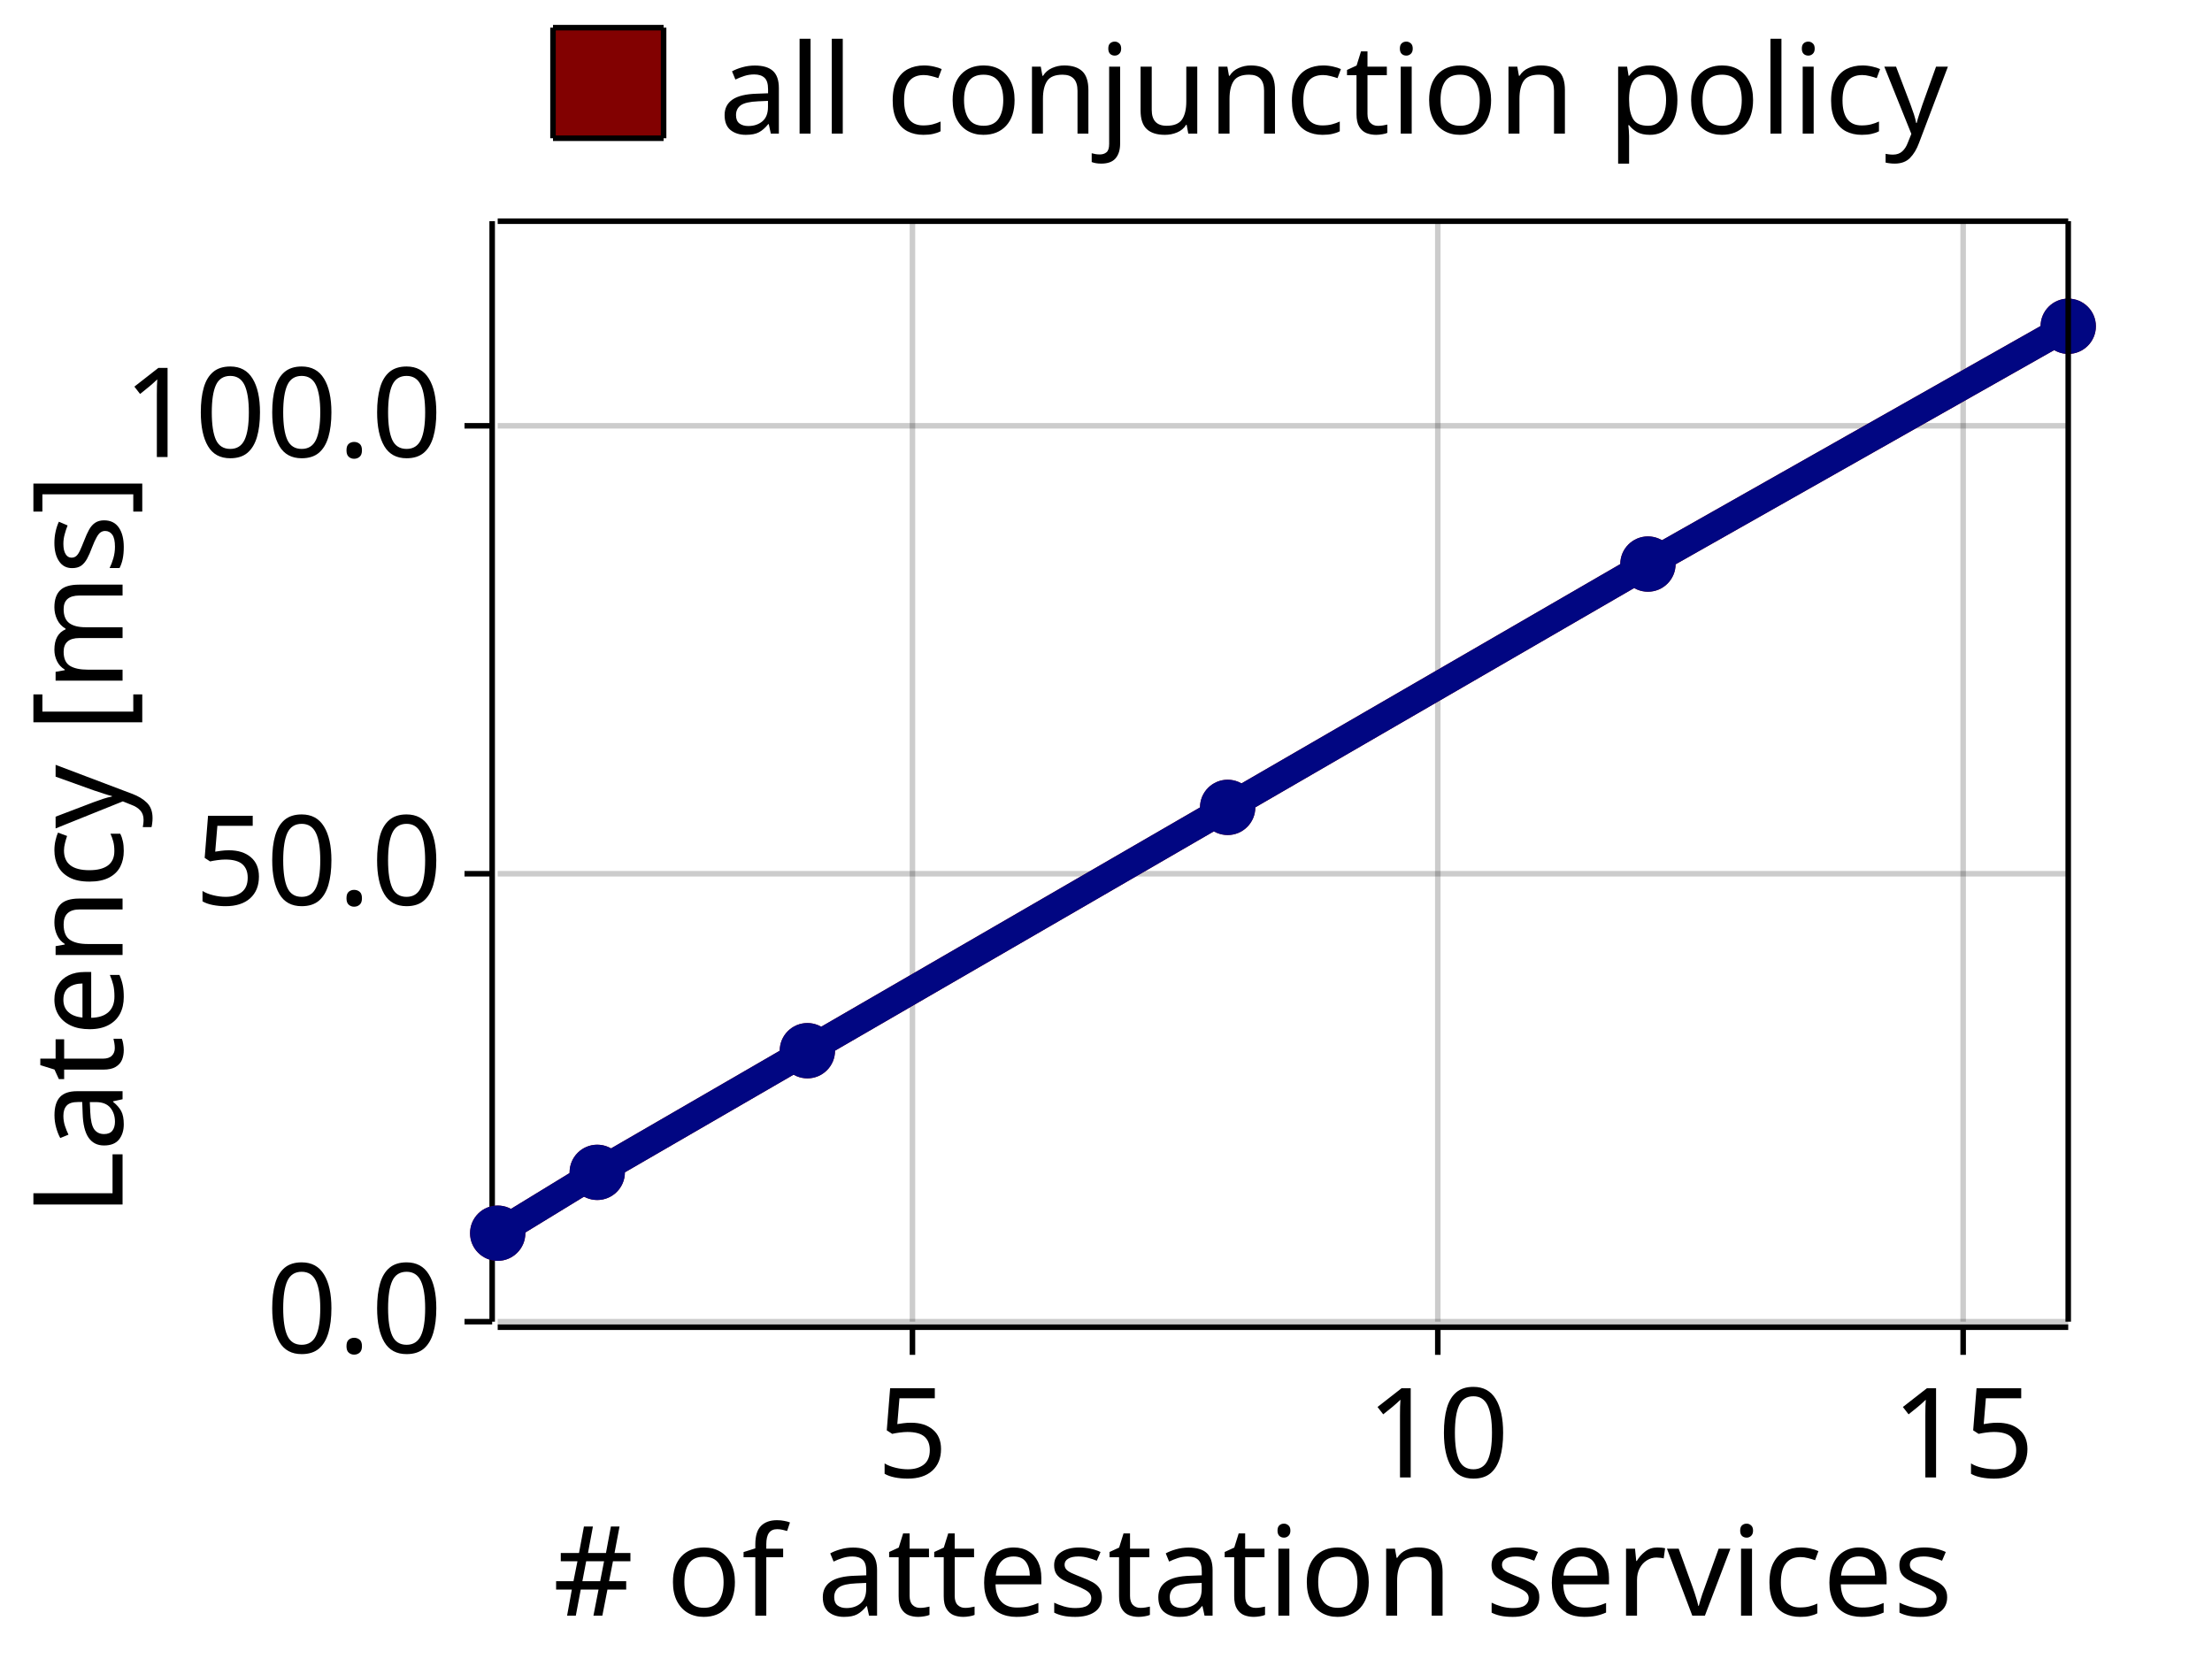
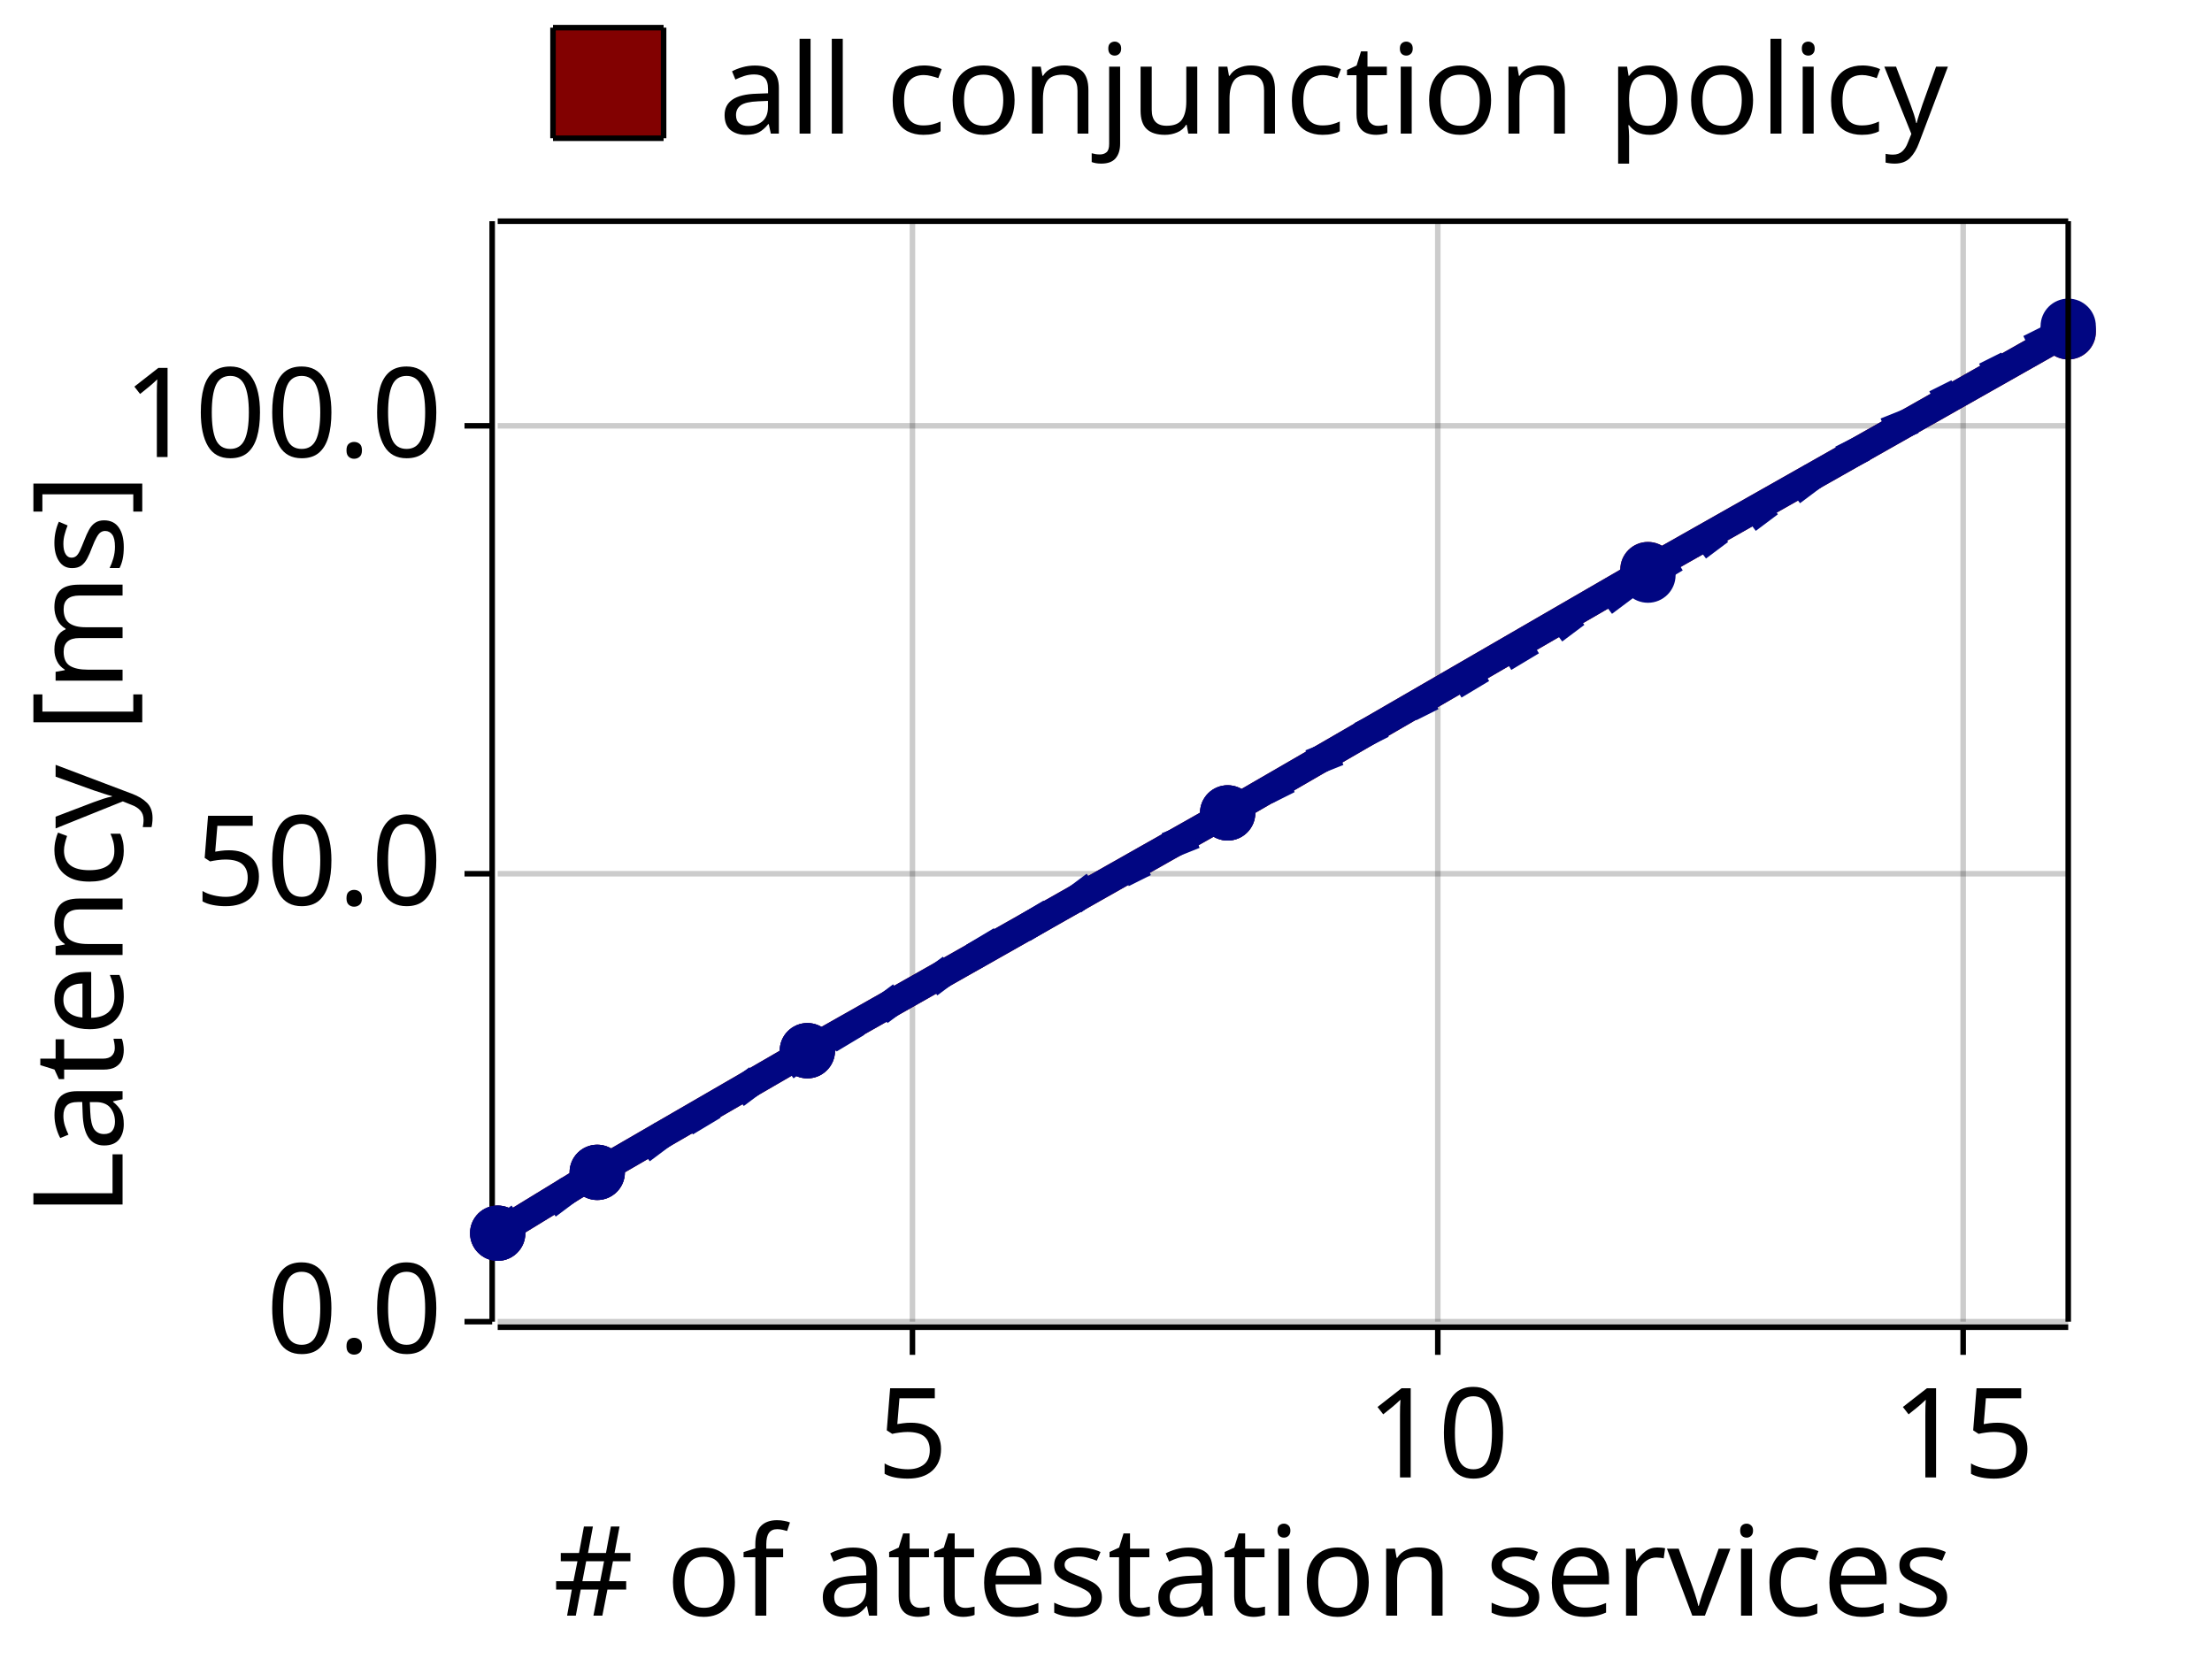
<svg xmlns="http://www.w3.org/2000/svg" width="400" height="300" viewBox="0 0 400 300">
  <rect x="0" y="0" width="400" height="300" opacity="1" fill="#FFFFFF" stroke="none" />
  <line opacity="1" stroke="#FFFFFF" stroke-width="1" x1="90" y1="239" x2="90" y2="40" />
  <line opacity="1" stroke="#FFFFFF" stroke-width="1" x1="108" y1="239" x2="108" y2="40" />
  <line opacity="1" stroke="#FFFFFF" stroke-width="1" x1="127" y1="239" x2="127" y2="40" />
  <line opacity="1" stroke="#FFFFFF" stroke-width="1" x1="146" y1="239" x2="146" y2="40" />
  <line opacity="1" stroke="#FFFFFF" stroke-width="1" x1="165" y1="239" x2="165" y2="40" />
  <line opacity="1" stroke="#FFFFFF" stroke-width="1" x1="184" y1="239" x2="184" y2="40" />
  <line opacity="1" stroke="#FFFFFF" stroke-width="1" x1="203" y1="239" x2="203" y2="40" />
  <line opacity="1" stroke="#FFFFFF" stroke-width="1" x1="222" y1="239" x2="222" y2="40" />
  <line opacity="1" stroke="#FFFFFF" stroke-width="1" x1="241" y1="239" x2="241" y2="40" />
  <line opacity="1" stroke="#FFFFFF" stroke-width="1" x1="260" y1="239" x2="260" y2="40" />
  <line opacity="1" stroke="#FFFFFF" stroke-width="1" x1="279" y1="239" x2="279" y2="40" />
  <line opacity="1" stroke="#FFFFFF" stroke-width="1" x1="298" y1="239" x2="298" y2="40" />
  <line opacity="1" stroke="#FFFFFF" stroke-width="1" x1="317" y1="239" x2="317" y2="40" />
  <line opacity="1" stroke="#FFFFFF" stroke-width="1" x1="336" y1="239" x2="336" y2="40" />
  <line opacity="1" stroke="#FFFFFF" stroke-width="1" x1="355" y1="239" x2="355" y2="40" />
  <line opacity="1" stroke="#FFFFFF" stroke-width="1" x1="374" y1="239" x2="374" y2="40" />
  <line opacity="1" stroke="#FFFFFF" stroke-width="1" x1="90" y1="239" x2="374" y2="239" />
  <line opacity="1" stroke="#FFFFFF" stroke-width="1" x1="90" y1="231" x2="374" y2="231" />
  <line opacity="1" stroke="#FFFFFF" stroke-width="1" x1="90" y1="223" x2="374" y2="223" />
  <line opacity="1" stroke="#FFFFFF" stroke-width="1" x1="90" y1="215" x2="374" y2="215" />
  <line opacity="1" stroke="#FFFFFF" stroke-width="1" x1="90" y1="207" x2="374" y2="207" />
  <line opacity="1" stroke="#FFFFFF" stroke-width="1" x1="90" y1="199" x2="374" y2="199" />
  <line opacity="1" stroke="#FFFFFF" stroke-width="1" x1="90" y1="191" x2="374" y2="191" />
  <line opacity="1" stroke="#FFFFFF" stroke-width="1" x1="90" y1="183" x2="374" y2="183" />
  <line opacity="1" stroke="#FFFFFF" stroke-width="1" x1="90" y1="174" x2="374" y2="174" />
  <line opacity="1" stroke="#FFFFFF" stroke-width="1" x1="90" y1="166" x2="374" y2="166" />
  <line opacity="1" stroke="#FFFFFF" stroke-width="1" x1="90" y1="158" x2="374" y2="158" />
  <line opacity="1" stroke="#FFFFFF" stroke-width="1" x1="90" y1="150" x2="374" y2="150" />
  <line opacity="1" stroke="#FFFFFF" stroke-width="1" x1="90" y1="142" x2="374" y2="142" />
  <line opacity="1" stroke="#FFFFFF" stroke-width="1" x1="90" y1="134" x2="374" y2="134" />
  <line opacity="1" stroke="#FFFFFF" stroke-width="1" x1="90" y1="126" x2="374" y2="126" />
-   <line opacity="1" stroke="#FFFFFF" stroke-width="1" x1="90" y1="118" x2="374" y2="118" />
+   <line opacity="1" stroke="#FFFFFF" stroke-width="1" x1="90" y1="117" x2="374" y2="117" />
  <line opacity="1" stroke="#FFFFFF" stroke-width="1" x1="90" y1="109" x2="374" y2="109" />
  <line opacity="1" stroke="#FFFFFF" stroke-width="1" x1="90" y1="101" x2="374" y2="101" />
  <line opacity="1" stroke="#FFFFFF" stroke-width="1" x1="90" y1="93" x2="374" y2="93" />
  <line opacity="1" stroke="#FFFFFF" stroke-width="1" x1="90" y1="85" x2="374" y2="85" />
  <line opacity="1" stroke="#FFFFFF" stroke-width="1" x1="90" y1="77" x2="374" y2="77" />
  <line opacity="1" stroke="#FFFFFF" stroke-width="1" x1="90" y1="69" x2="374" y2="69" />
-   <line opacity="1" stroke="#FFFFFF" stroke-width="1" x1="90" y1="61" x2="374" y2="61" />
+   <line opacity="1" stroke="#FFFFFF" stroke-width="1" x1="90" y1="60" x2="374" y2="60" />
  <line opacity="1" stroke="#FFFFFF" stroke-width="1" x1="90" y1="52" x2="374" y2="52" />
  <line opacity="1" stroke="#FFFFFF" stroke-width="1" x1="90" y1="44" x2="374" y2="44" />
  <line opacity="0.2" stroke="#000000" stroke-width="1" x1="165" y1="239" x2="165" y2="40" />
  <line opacity="0.2" stroke="#000000" stroke-width="1" x1="260" y1="239" x2="260" y2="40" />
  <line opacity="0.2" stroke="#000000" stroke-width="1" x1="355" y1="239" x2="355" y2="40" />
  <line opacity="0.2" stroke="#000000" stroke-width="1" x1="90" y1="239" x2="374" y2="239" />
  <line opacity="0.2" stroke="#000000" stroke-width="1" x1="90" y1="158" x2="374" y2="158" />
  <line opacity="0.2" stroke="#000000" stroke-width="1" x1="90" y1="77" x2="374" y2="77" />
  <polyline fill="none" opacity="1" stroke="#000000" stroke-width="1" points="89,40 89,239 " />
  <text x="80" y="239" dy="0.5ex" text-anchor="end" font-family="sans-serif" font-size="22.581" opacity="1" fill="#000000">
0.0
</text>
  <polyline fill="none" opacity="1" stroke="#000000" stroke-width="1" points="84,239 89,239 " />
  <text x="80" y="158" dy="0.5ex" text-anchor="end" font-family="sans-serif" font-size="22.581" opacity="1" fill="#000000">
50.0
</text>
  <polyline fill="none" opacity="1" stroke="#000000" stroke-width="1" points="84,158 89,158 " />
  <text x="80" y="77" dy="0.5ex" text-anchor="end" font-family="sans-serif" font-size="22.581" opacity="1" fill="#000000">
100.0
</text>
  <polyline fill="none" opacity="1" stroke="#000000" stroke-width="1" points="84,77 89,77 " />
  <polyline fill="none" opacity="1" stroke="#000000" stroke-width="1" points="90,240 374,240 " />
  <text x="165" y="250" dy="0.76em" text-anchor="middle" font-family="sans-serif" font-size="22.581" opacity="1" fill="#000000">
5
</text>
  <polyline fill="none" opacity="1" stroke="#000000" stroke-width="1" points="165,240 165,245 " />
  <text x="260" y="250" dy="0.76em" text-anchor="middle" font-family="sans-serif" font-size="22.581" opacity="1" fill="#000000">
10
</text>
  <polyline fill="none" opacity="1" stroke="#000000" stroke-width="1" points="260,240 260,245 " />
  <text x="355" y="250" dy="0.76em" text-anchor="middle" font-family="sans-serif" font-size="22.581" opacity="1" fill="#000000">
15
</text>
  <polyline fill="none" opacity="1" stroke="#000000" stroke-width="1" points="355,240 355,245 " />
  <text x="5" y="220" dy="0.76em" text-anchor="start" font-family="sans-serif" font-size="22.581" opacity="1" fill="#000000" transform="rotate(270, 5, 220)">
Latency [ms]
</text>
  <text x="100" y="275" dy="0.76em" text-anchor="start" font-family="sans-serif" font-size="22.581" opacity="1" fill="#000000">
# of attestation services
</text>
-   <polyline fill="none" opacity="1" stroke="#820101" stroke-width="5" points="90,223 108,212 146,190 222,146 298,102 374,59 " />
+   <polyline fill="none" opacity="1" stroke="#820101" stroke-width="5" points="90,223 108,212 146,190 222,147 298,103 374,60 " />
  <circle cx="90" cy="223" r="5" opacity="1" fill="#820101" stroke="none" stroke-width="1" />
  <circle cx="108" cy="212" r="5" opacity="1" fill="#820101" stroke="none" stroke-width="1" />
  <circle cx="146" cy="190" r="5" opacity="1" fill="#820101" stroke="none" stroke-width="1" />
-   <circle cx="222" cy="146" r="5" opacity="1" fill="#820101" stroke="none" stroke-width="1" />
-   <circle cx="298" cy="102" r="5" opacity="1" fill="#820101" stroke="none" stroke-width="1" />
-   <circle cx="374" cy="59" r="5" opacity="1" fill="#820101" stroke="none" stroke-width="1" />
-   <polyline fill="none" opacity="1" stroke="#010682" stroke-width="5" points="90,223 108,212 146,190 222,146 298,102 374,59 " />
+   <circle cx="222" cy="147" r="5" opacity="1" fill="#820101" stroke="none" stroke-width="1" />
+   <circle cx="298" cy="103" r="5" opacity="1" fill="#820101" stroke="none" stroke-width="1" />
+   <circle cx="374" cy="60" r="5" opacity="1" fill="#820101" stroke="none" stroke-width="1" />
+   <polyline fill="none" opacity="1" stroke="#010682" stroke-width="5" points="90,223 108,212 146,190 222,147 298,103 374,60 " />
  <circle cx="90" cy="223" r="5" opacity="1" fill="#010682" stroke="none" stroke-width="1" />
  <circle cx="108" cy="212" r="5" opacity="1" fill="#010682" stroke="none" stroke-width="1" />
  <circle cx="146" cy="190" r="5" opacity="1" fill="#010682" stroke="none" stroke-width="1" />
-   <circle cx="222" cy="146" r="5" opacity="1" fill="#010682" stroke="none" stroke-width="1" />
-   <circle cx="298" cy="102" r="5" opacity="1" fill="#010682" stroke="none" stroke-width="1" />
+   <circle cx="222" cy="147" r="5" opacity="1" fill="#010682" stroke="none" stroke-width="1" />
+   <circle cx="298" cy="103" r="5" opacity="1" fill="#010682" stroke="none" stroke-width="1" />
+   <circle cx="374" cy="60" r="5" opacity="1" fill="#010682" stroke="none" stroke-width="1" />
+   <polyline fill="none" opacity="1" stroke="#010682" stroke-width="5" points="90,223 94,220 " />
+   <polyline fill="none" opacity="1" stroke="#010682" stroke-width="5" points="99,218 103,215 " />
+   <polyline fill="none" opacity="1" stroke="#010682" stroke-width="5" points="107,213 108,212 111,210 " />
+   <polyline fill="none" opacity="1" stroke="#010682" stroke-width="5" points="116,208 120,205 " />
+   <polyline fill="none" opacity="1" stroke="#010682" stroke-width="5" points="124,203 129,200 " />
+   <polyline fill="none" opacity="1" stroke="#010682" stroke-width="5" points="133,198 137,195 " />
+   <polyline fill="none" opacity="1" stroke="#010682" stroke-width="5" points="142,193 146,190 " />
+   <polyline fill="none" opacity="1" stroke="#010682" stroke-width="5" points="150,188 155,185 " />
+   <polyline fill="none" opacity="1" stroke="#010682" stroke-width="5" points="159,183 163,180 " />
+   <polyline fill="none" opacity="1" stroke="#010682" stroke-width="5" points="168,178 172,175 " />
+   <polyline fill="none" opacity="1" stroke="#010682" stroke-width="5" points="176,173 181,170 " />
+   <polyline fill="none" opacity="1" stroke="#010682" stroke-width="5" points="185,168 190,165 " />
+   <polyline fill="none" opacity="1" stroke="#010682" stroke-width="5" points="194,163 198,160 " />
+   <polyline fill="none" opacity="1" stroke="#010682" stroke-width="5" points="203,158 207,156 " />
+   <polyline fill="none" opacity="1" stroke="#010682" stroke-width="5" points="211,153 216,151 " />
+   <polyline fill="none" opacity="1" stroke="#010682" stroke-width="5" points="220,148 222,147 224,146 " />
+   <polyline fill="none" opacity="1" stroke="#010682" stroke-width="5" points="229,143 233,141 " />
+   <polyline fill="none" opacity="1" stroke="#010682" stroke-width="5" points="237,138 242,136 " />
+   <polyline fill="none" opacity="1" stroke="#010682" stroke-width="5" points="246,133 250,131 " />
+   <polyline fill="none" opacity="1" stroke="#010682" stroke-width="5" points="255,128 259,126 " />
+   <polyline fill="none" opacity="1" stroke="#010682" stroke-width="5" points="263,124 268,121 " />
+   <polyline fill="none" opacity="1" stroke="#010682" stroke-width="5" points="272,119 277,116 " />
+   <polyline fill="none" opacity="1" stroke="#010682" stroke-width="5" points="281,114 285,111 " />
+   <polyline fill="none" opacity="1" stroke="#010682" stroke-width="5" points="290,109 294,106 " />
+   <polyline fill="none" opacity="1" stroke="#010682" stroke-width="5" points="298,104 303,101 " />
+   <polyline fill="none" opacity="1" stroke="#010682" stroke-width="5" points="307,99 311,96 " />
+   <polyline fill="none" opacity="1" stroke="#010682" stroke-width="5" points="316,94 320,91 " />
+   <polyline fill="none" opacity="1" stroke="#010682" stroke-width="5" points="324,89 328,86 " />
+   <polyline fill="none" opacity="1" stroke="#010682" stroke-width="5" points="333,83 337,81 " />
+   <polyline fill="none" opacity="1" stroke="#010682" stroke-width="5" points="341,78 346,76 " />
+   <polyline fill="none" opacity="1" stroke="#010682" stroke-width="5" points="350,73 354,71 " />
+   <polyline fill="none" opacity="1" stroke="#010682" stroke-width="5" points="359,68 363,66 " />
+   <polyline fill="none" opacity="1" stroke="#010682" stroke-width="5" points="367,63 371,61 " />
+   <circle cx="90" cy="223" r="5" opacity="1" fill="#010682" stroke="none" stroke-width="1" />
+   <circle cx="108" cy="212" r="5" opacity="1" fill="#010682" stroke="none" stroke-width="1" />
+   <circle cx="146" cy="190" r="5" opacity="1" fill="#010682" stroke="none" stroke-width="1" />
+   <circle cx="222" cy="147" r="5" opacity="1" fill="#010682" stroke="none" stroke-width="1" />
+   <circle cx="298" cy="104" r="5" opacity="1" fill="#010682" stroke="none" stroke-width="1" />
  <circle cx="374" cy="59" r="5" opacity="1" fill="#010682" stroke="none" stroke-width="1" />
  <polyline fill="none" opacity="1" stroke="#000000" stroke-width="1" points="90,40 374,40 " />
  <polyline fill="none" opacity="1" stroke="#000000" stroke-width="1" points="374,239 374,40 " />
  <rect x="100" y="5" width="20" height="20" opacity="1" fill="#820101" stroke="none" />
  <polyline fill="none" opacity="1" stroke="#000000" stroke-width="1" points="100,5 120,5 " />
  <polyline fill="none" opacity="1" stroke="#000000" stroke-width="1" points="120,5 120,25 " />
  <polyline fill="none" opacity="1" stroke="#000000" stroke-width="1" points="100,5 100,25 " />
  <polyline fill="none" opacity="1" stroke="#000000" stroke-width="1" points="100,25 120,25 " />
  <text x="130" y="7" dy="0.76em" text-anchor="start" font-family="sans-serif" font-size="22.581" opacity="1" fill="#000000">
all conjunction policy
</text>
</svg>
